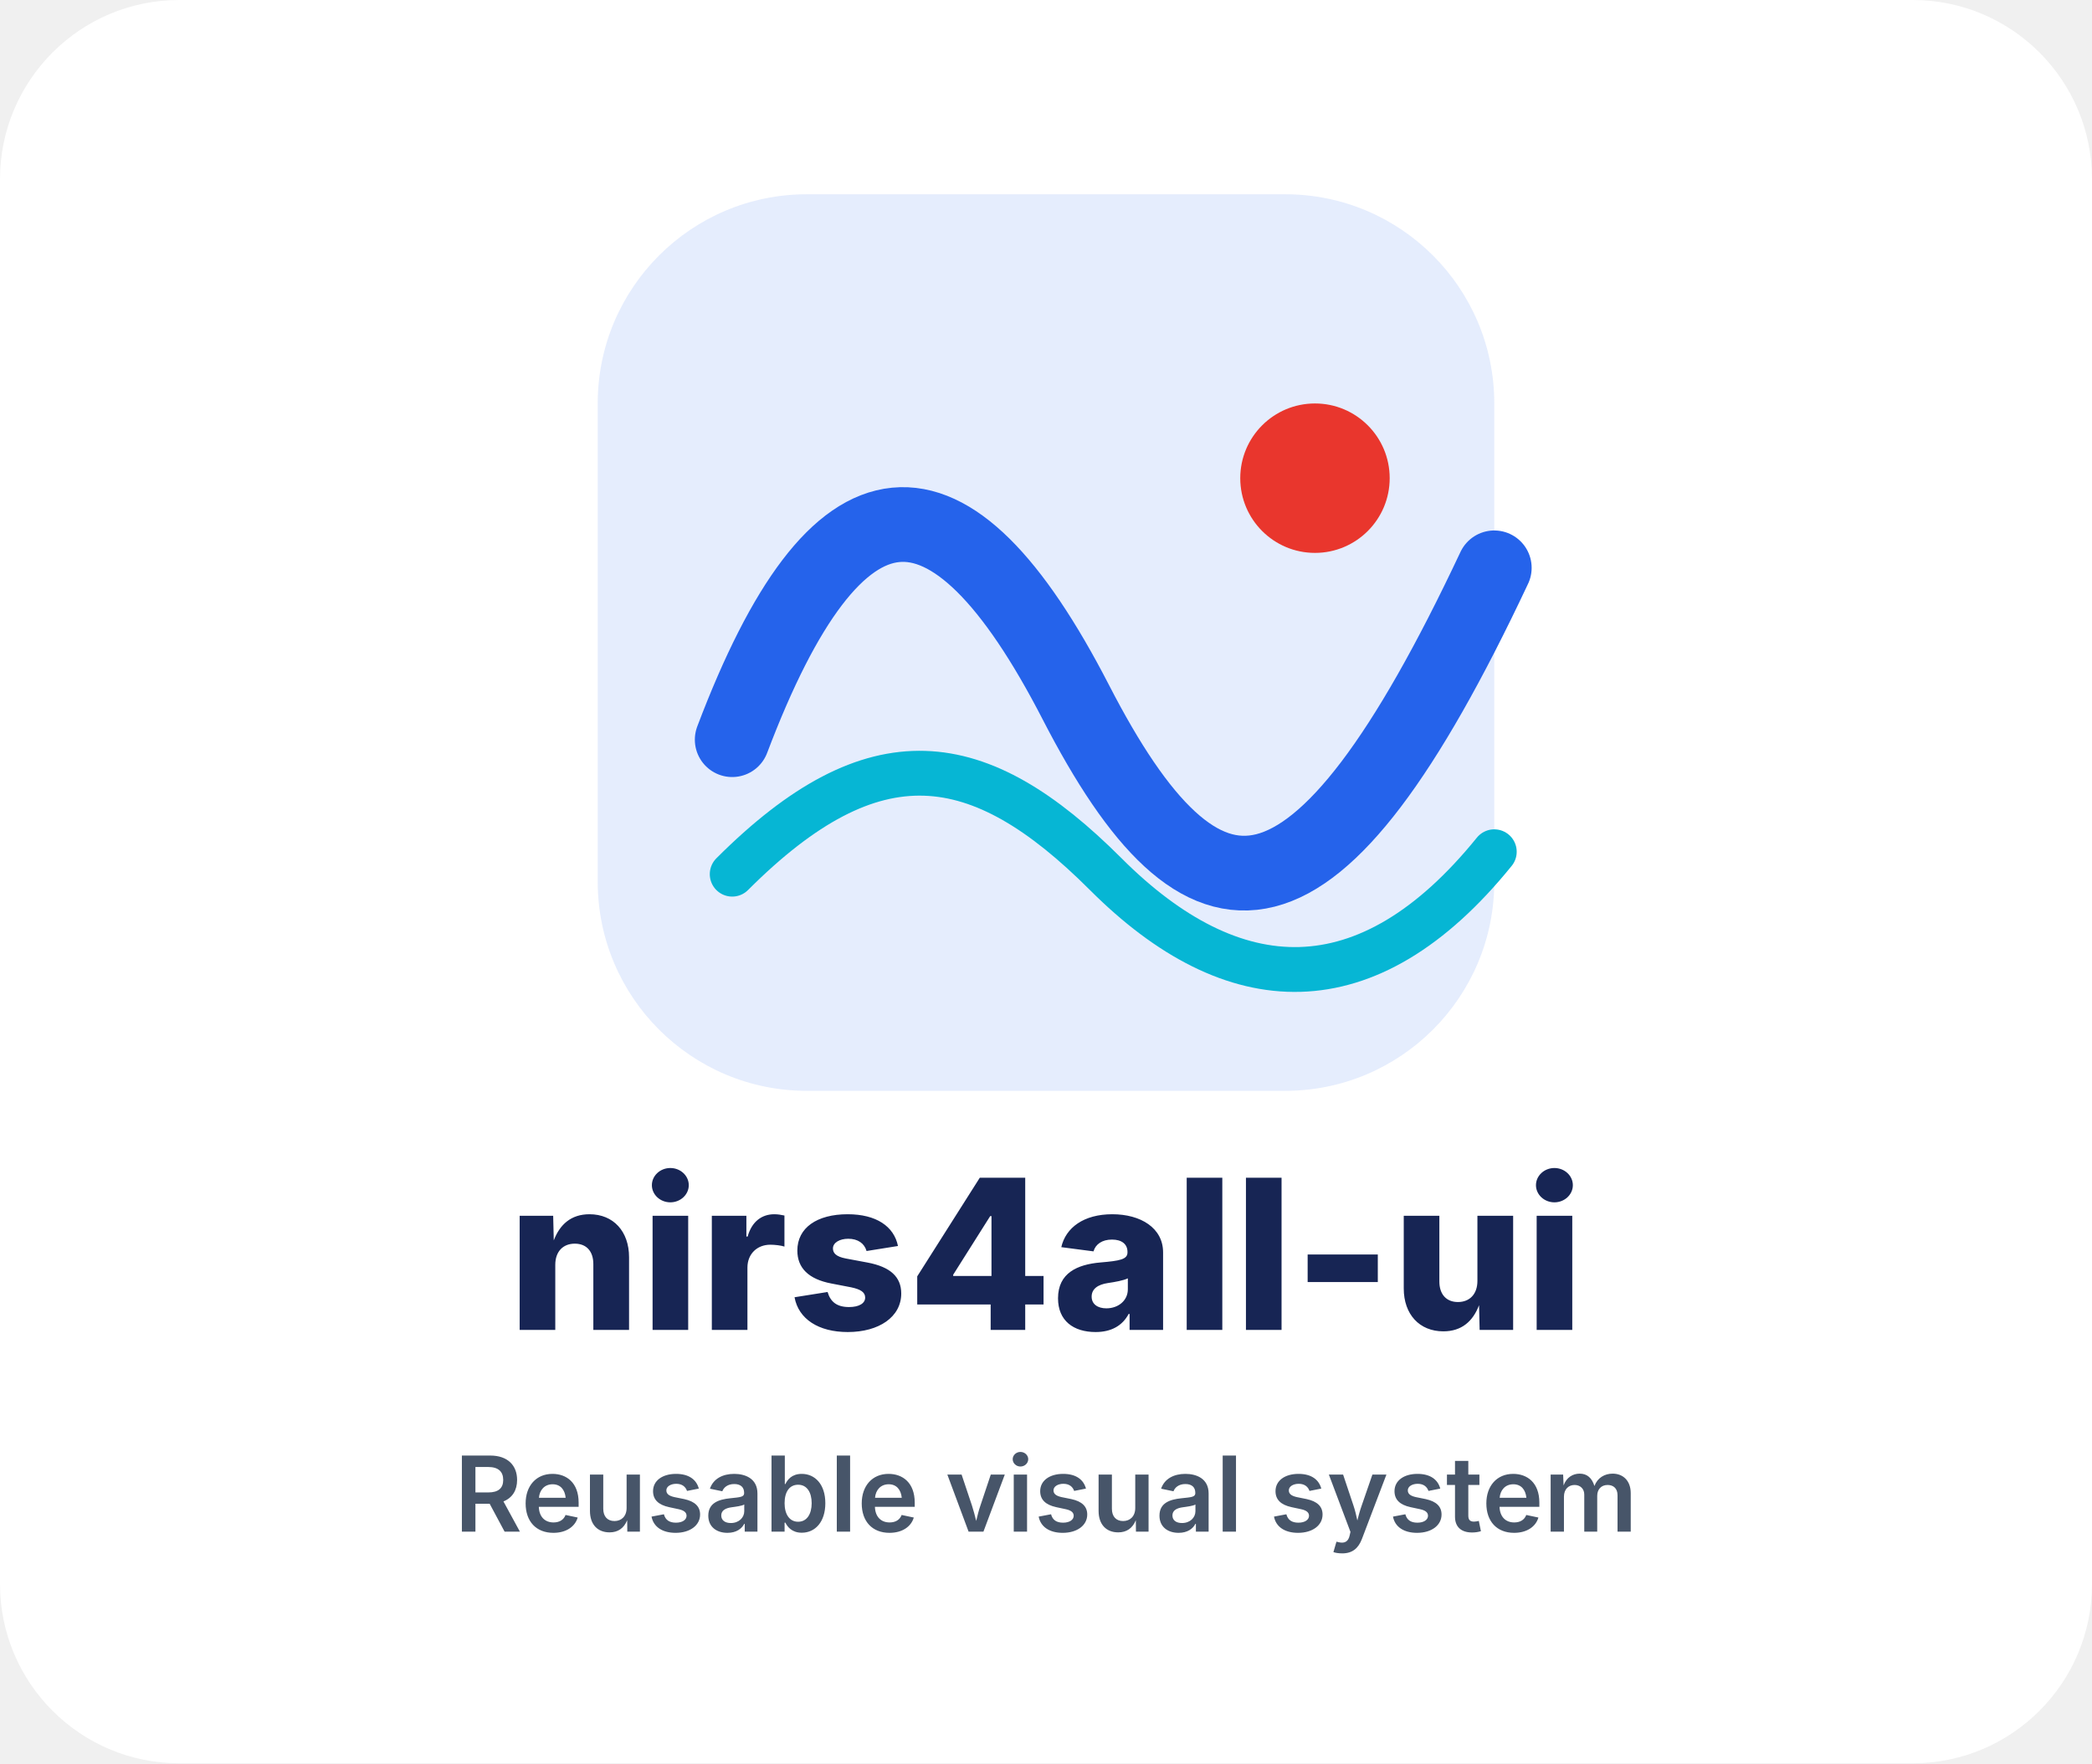
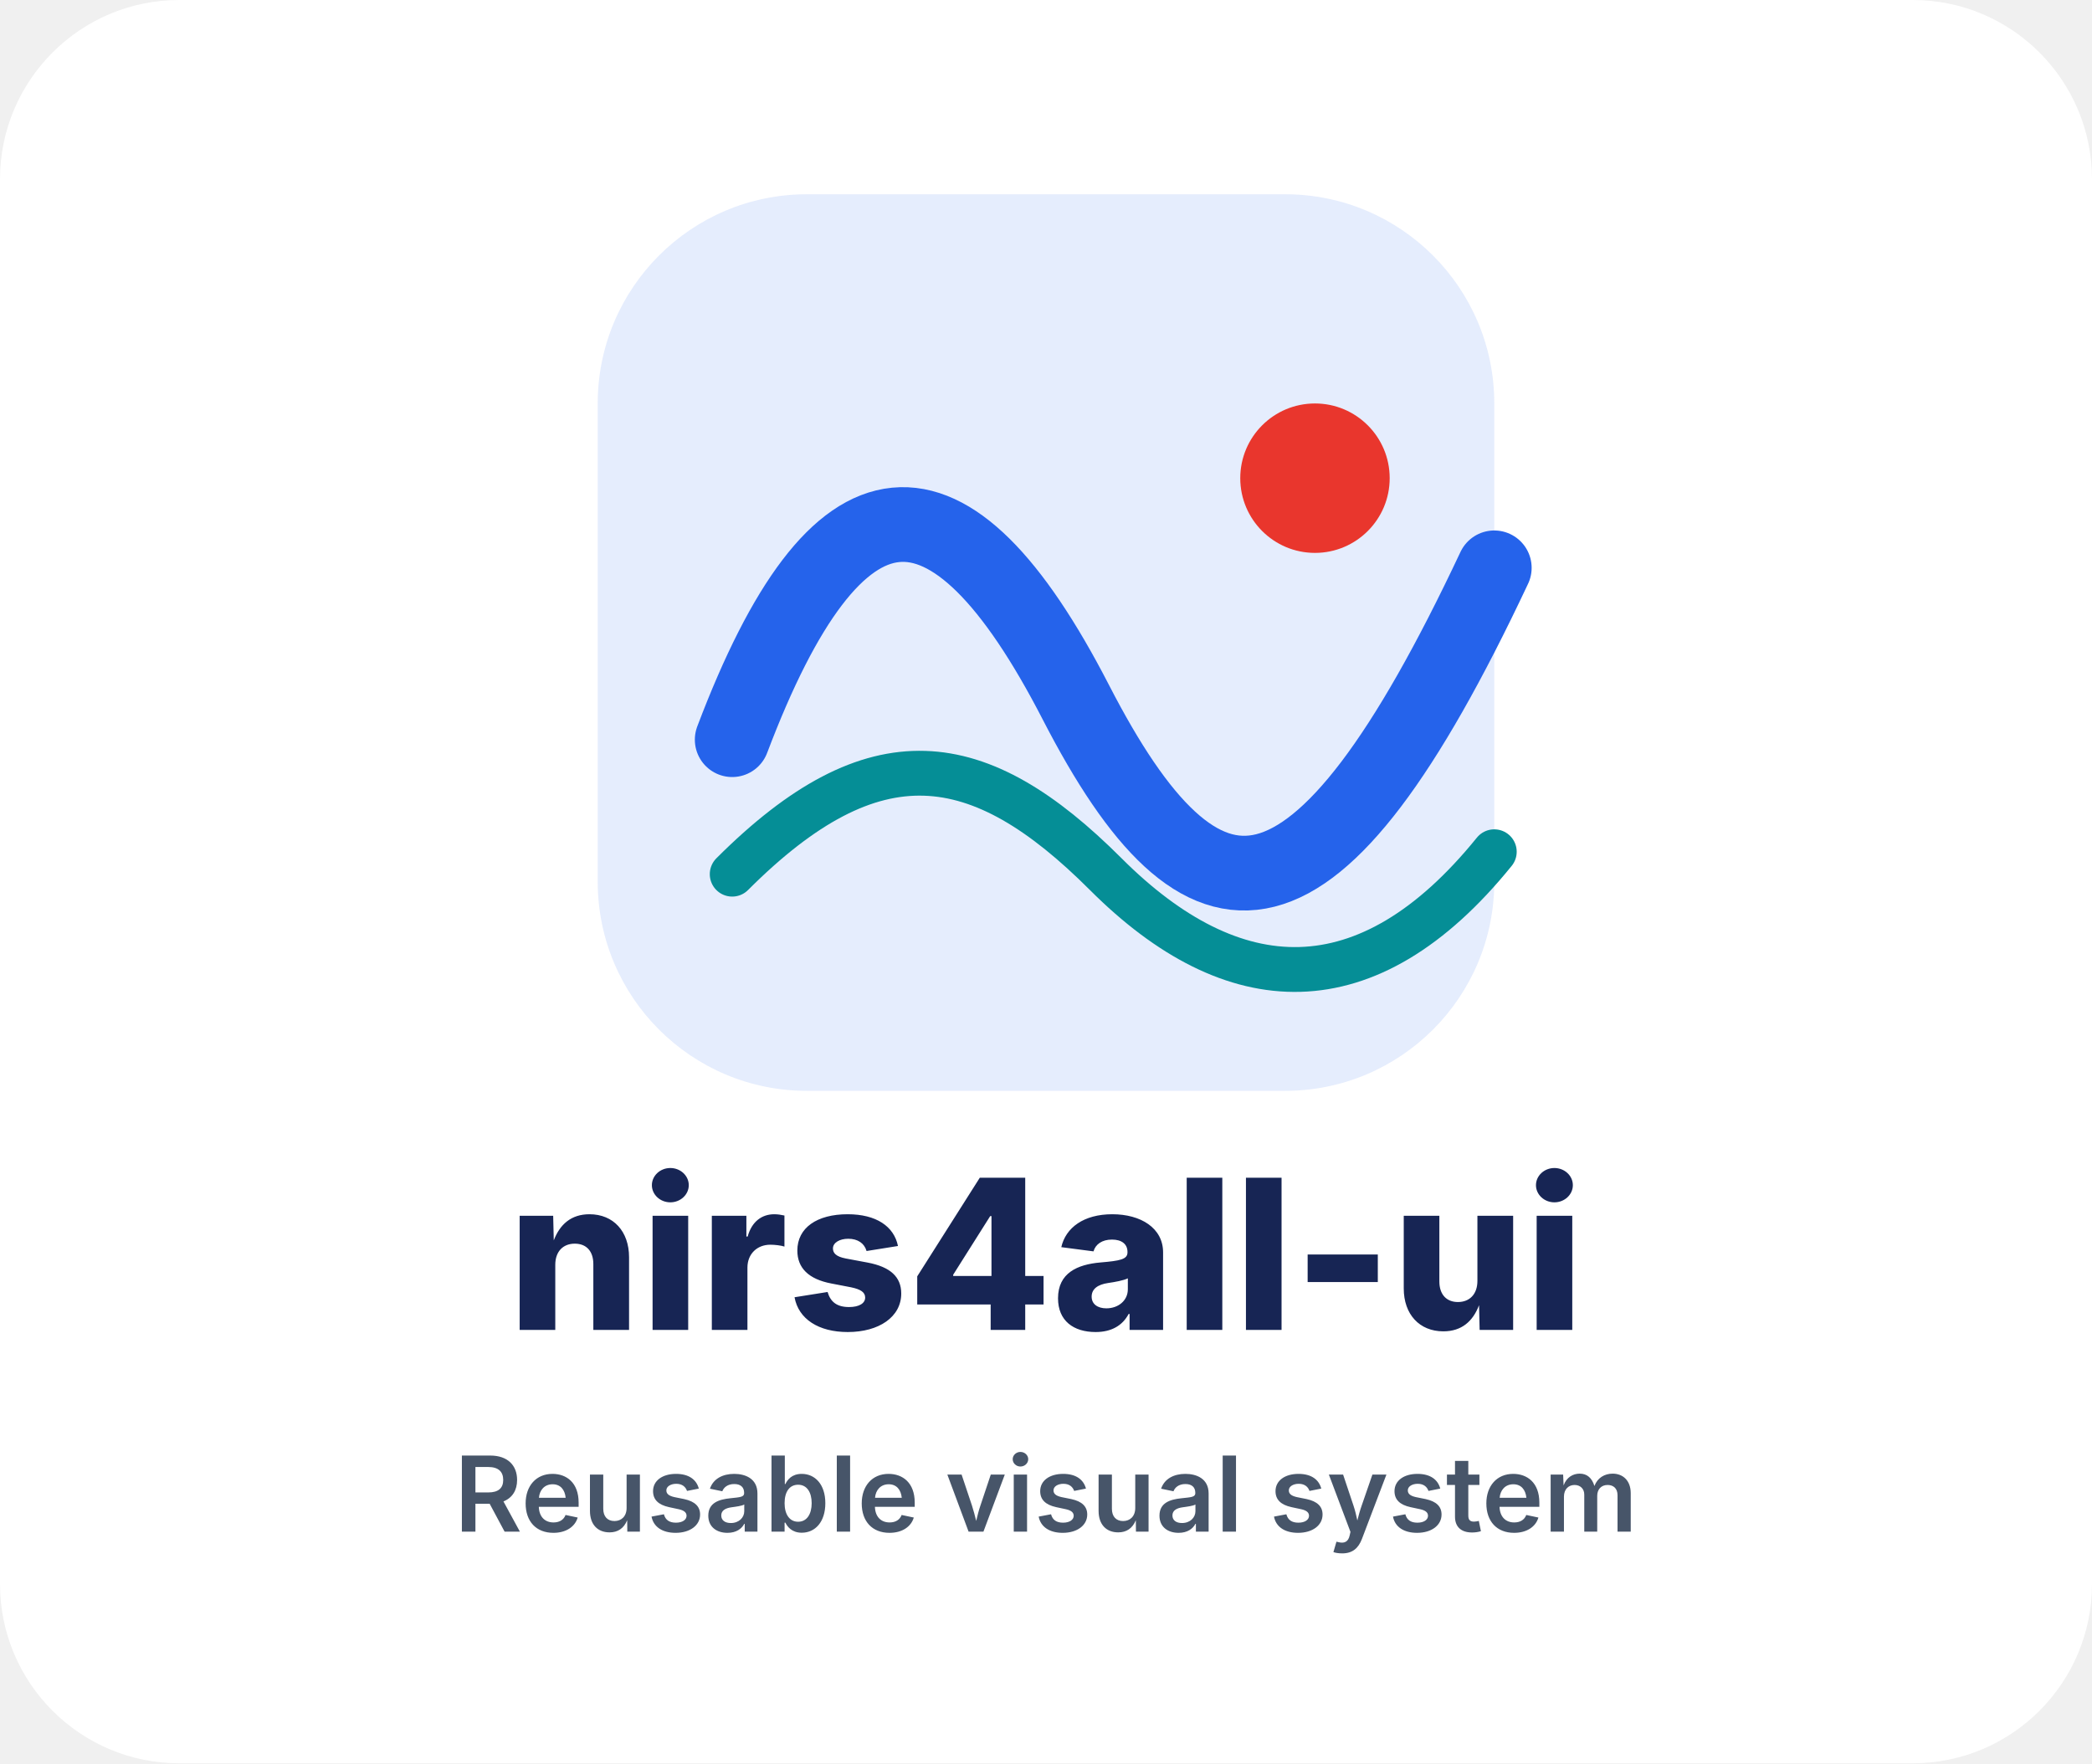
<svg xmlns="http://www.w3.org/2000/svg" viewBox="0 0 280 236" role="img" aria-labelledby="nirs4all-ui-stacked-title">
  <rect width="280" height="236" rx="24" fill="#ffffff" />
  <g transform="translate(80 26)">
    <rect width="120" height="120" rx="28" fill="#2563eb" opacity=".12" />
    <path d="M18 73C32 36 47 35 64 68s32 33 56-18" fill="none" stroke="#2563eb" stroke-width="10" stroke-linecap="round" />
-     <path d="M18 91C37 72 51 74 68 91s35 18 52-3" fill="none" stroke="#06b6d4" stroke-width="6" stroke-linecap="round" />
-     <circle cx="96" cy="38" r="10" fill="#e9362d" />
+     <path d="M18 91C37 72 51 74 68 91s35 18 52-3" fill="none" stroke="#058E96" stroke-width="6" stroke-linecap="round" />
+     <circle cx="96" cy="38" r="10" fill="#E9362D" />
  </g>
  <text x="140" y="178" fill="#172554" font-family="Inter, Arial, sans-serif" font-size="28" font-weight="800" text-anchor="middle">nirs4all-ui</text>
  <text x="140" y="205" fill="#475569" font-family="Inter, Arial, sans-serif" font-size="14" font-weight="600" text-anchor="middle">Reusable visual system</text>
</svg>
